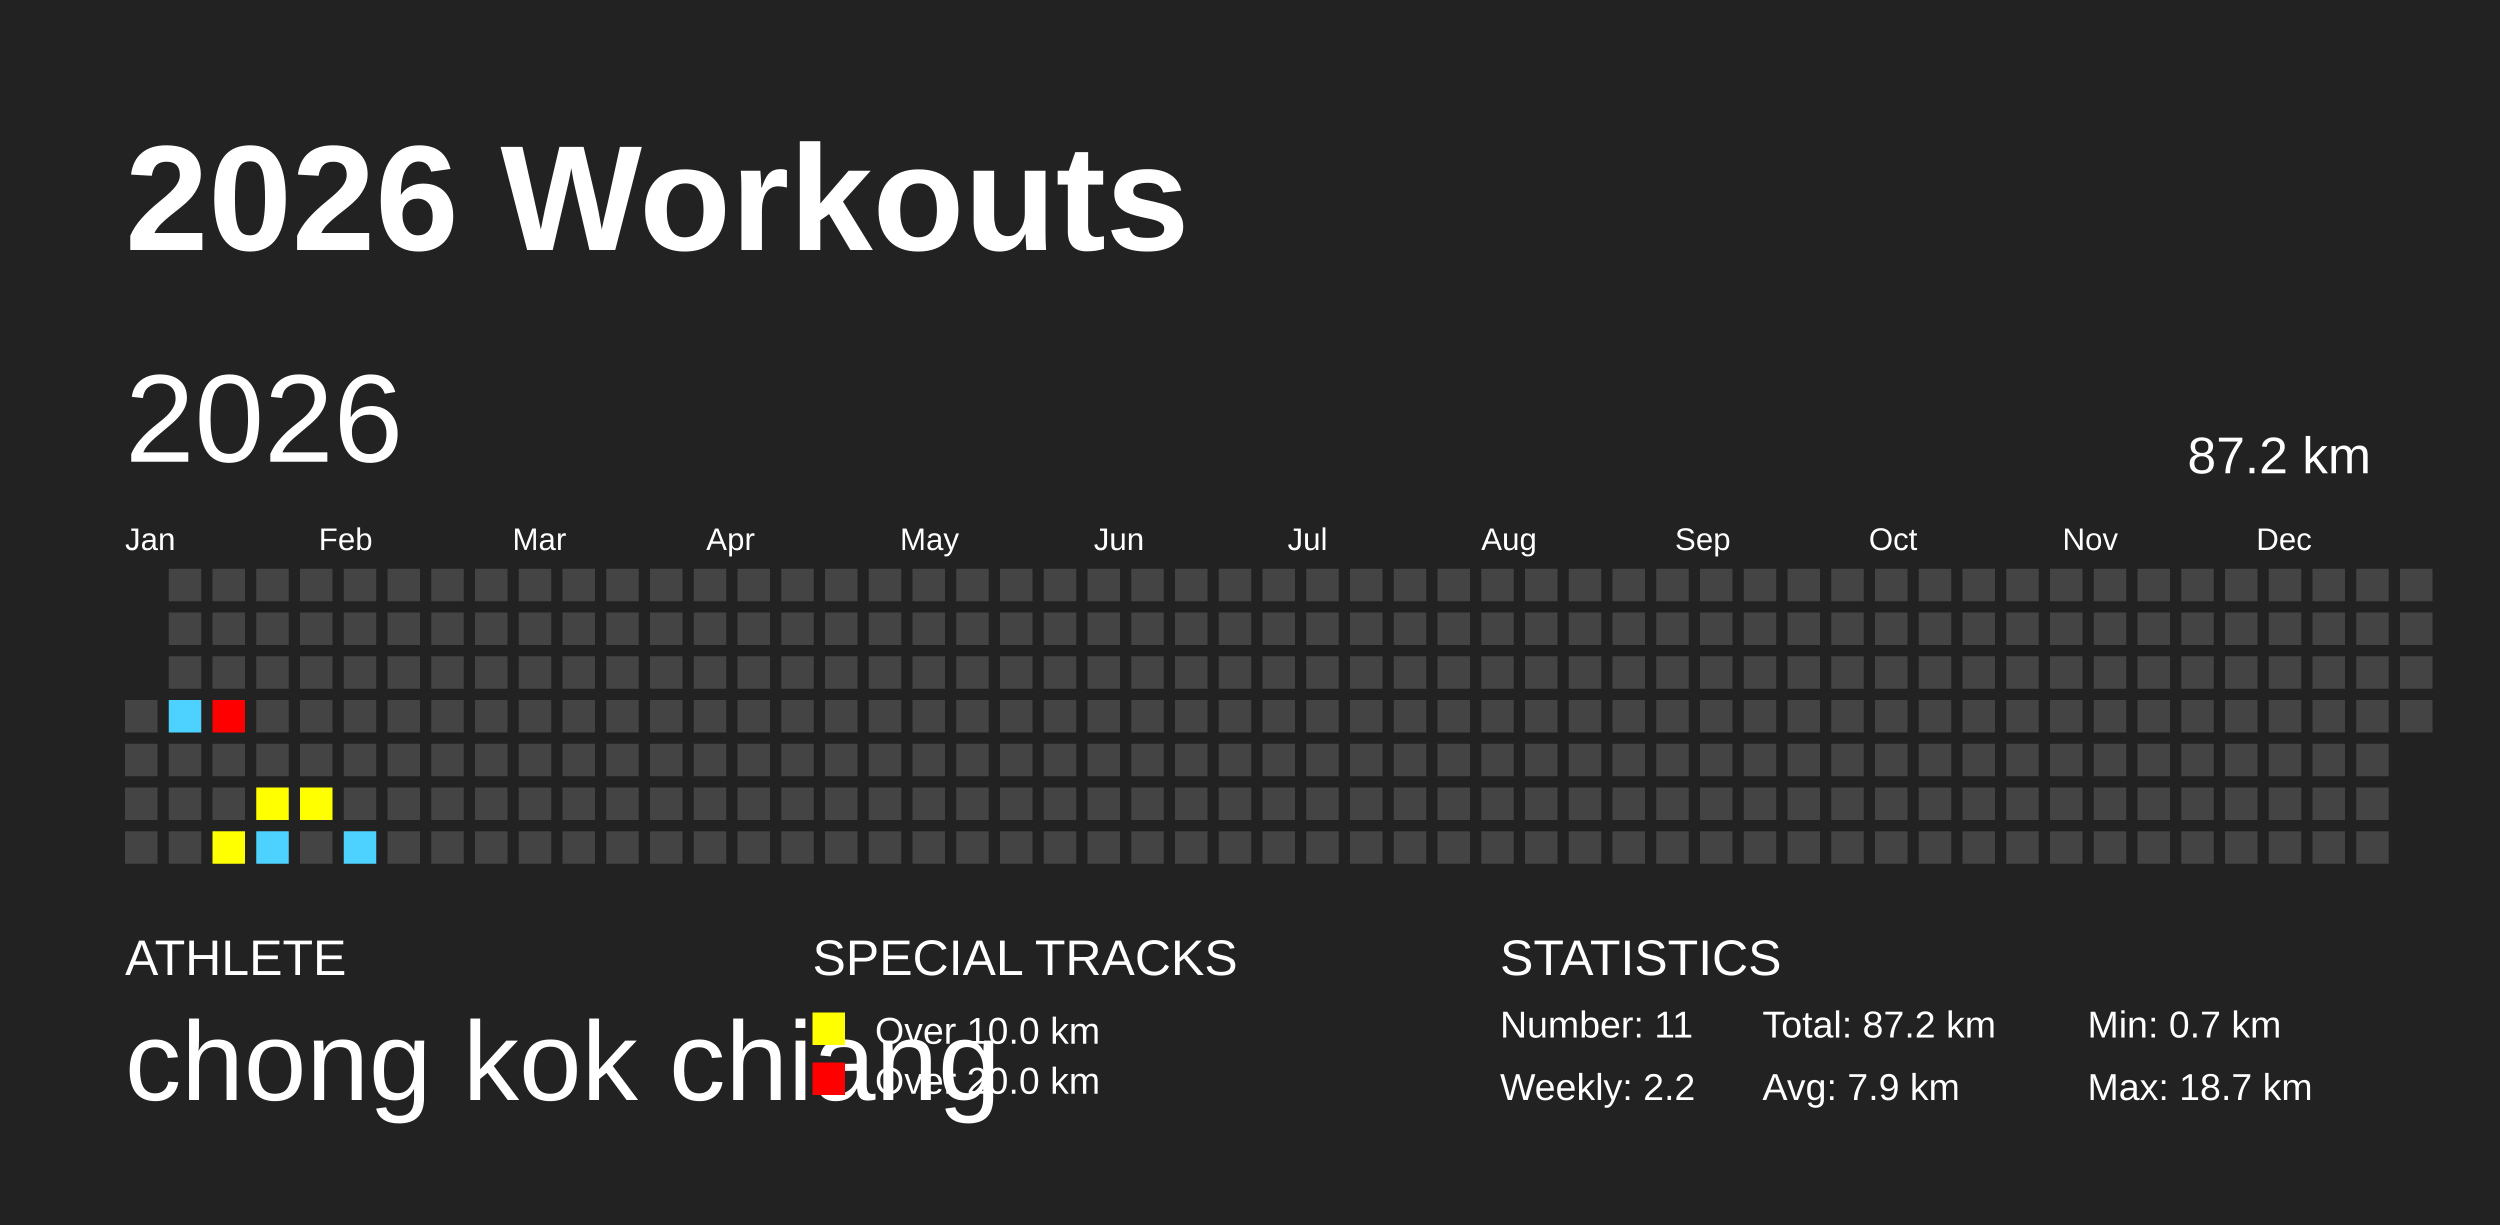
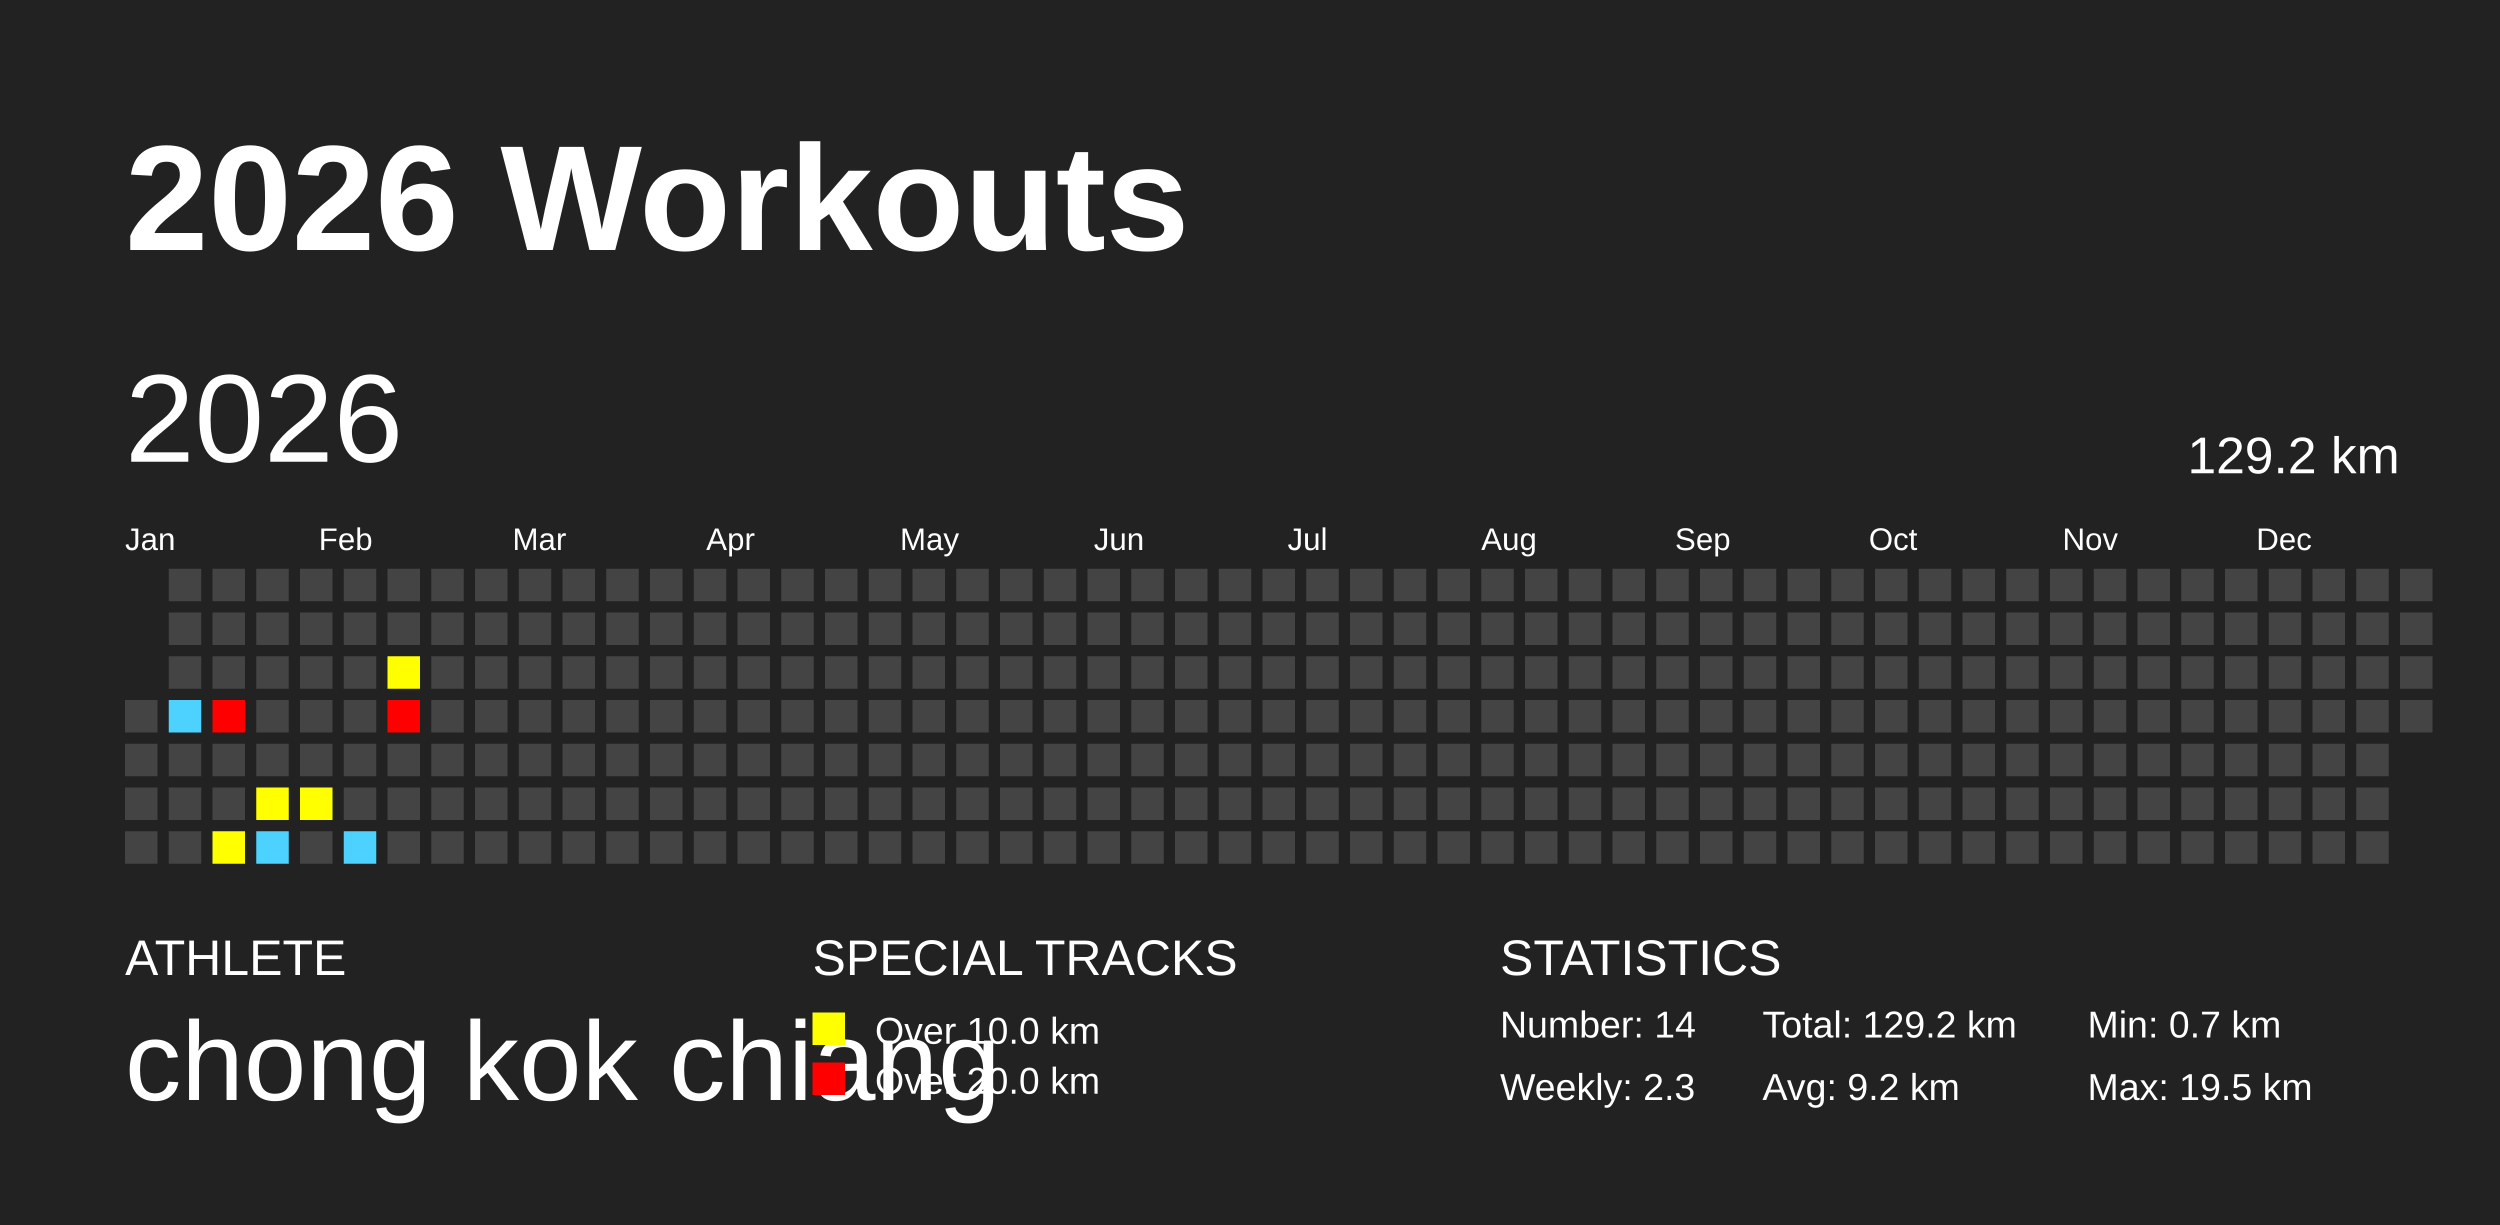
<svg xmlns="http://www.w3.org/2000/svg" baseProfile="full" height="98mm" version="1.1" viewBox="0,0,200,98" width="200mm">
  <defs />
  <rect fill="#222222" height="98" width="200" x="0" y="0" />
  <text fill="#FFFFFF" style="font-size:12px; font-family:Arial; font-weight:bold;" x="10" y="20">2026 Workouts</text>
  <text fill="#FFFFFF" style="font-size:4px; font-family:Arial" x="10" y="78">ATHLETE</text>
  <text fill="#FFFFFF" style="font-size:9px; font-family:Arial" x="10" y="88">chong kok chiang</text>
  <text fill="#FFFFFF" style="font-size:4px; font-family:Arial" x="65" y="78">SPECIAL TRACKS</text>
  <rect fill="yellow" height="2.6" width="2.6" x="65" y="81" />
  <text fill="#FFFFFF" style="font-size:3px; font-family:Arial" x="70" y="83.5">Over 10.0 km</text>
  <rect fill="red" height="2.6" width="2.6" x="65" y="85" />
  <text fill="#FFFFFF" style="font-size:3px; font-family:Arial" x="70" y="87.5">Over 20.0 km</text>
  <text fill="#FFFFFF" style="font-size:4px; font-family:Arial" x="120" y="78">STATISTICS</text>
-   <text fill="#FFFFFF" style="font-size:3px; font-family:Arial" x="120" y="83">Number: 11</text>
-   <text fill="#FFFFFF" style="font-size:3px; font-family:Arial" x="120" y="88">Weekly: 2.2</text>
-   <text fill="#FFFFFF" style="font-size:3px; font-family:Arial" x="141" y="83">Total: 87.2 km</text>
-   <text fill="#FFFFFF" style="font-size:3px; font-family:Arial" x="141" y="88">Avg: 7.9 km</text>
+   <text fill="#FFFFFF" style="font-size:3px; font-family:Arial" x="120" y="83">Number: 14</text>
+   <text fill="#FFFFFF" style="font-size:3px; font-family:Arial" x="120" y="88">Weekly: 2.3</text>
+   <text fill="#FFFFFF" style="font-size:3px; font-family:Arial" x="141" y="83">Total: 129.2 km</text>
+   <text fill="#FFFFFF" style="font-size:3px; font-family:Arial" x="141" y="88">Avg: 9.2 km</text>
  <text fill="#FFFFFF" style="font-size:3px; font-family:Arial" x="167" y="83">Min: 0.7 km</text>
-   <text fill="#FFFFFF" style="font-size:3px; font-family:Arial" x="167" y="88">Max: 18.7 km</text>
+   <text fill="#FFFFFF" style="font-size:3px; font-family:Arial" x="167" y="88">Max: 19.5 km</text>
  <text dominant-baseline="hanging" fill="#FFFFFF" style="font-size:10.0px; font-family:Arial;" x="10" y="30">2026</text>
-   <text dominant-baseline="hanging" fill="#FFFFFF" style="font-size:4.125px; font-family:Arial;" x="175" y="35">87.2 km</text>
+   <text dominant-baseline="hanging" fill="#FFFFFF" style="font-size:4.125px; font-family:Arial;" x="175" y="35">129.2 km</text>
  <text fill="#FFFFFF" style="font-size:2.5px; font-family:Arial" x="10.0" y="44">Jan</text>
  <text fill="#FFFFFF" style="font-size:2.5px; font-family:Arial" x="25.5" y="44">Feb</text>
  <text fill="#FFFFFF" style="font-size:2.5px; font-family:Arial" x="41.0" y="44">Mar</text>
  <text fill="#FFFFFF" style="font-size:2.5px; font-family:Arial" x="56.5" y="44">Apr</text>
  <text fill="#FFFFFF" style="font-size:2.5px; font-family:Arial" x="72.0" y="44">May</text>
  <text fill="#FFFFFF" style="font-size:2.5px; font-family:Arial" x="87.5" y="44">Jun</text>
  <text fill="#FFFFFF" style="font-size:2.5px; font-family:Arial" x="103.0" y="44">Jul</text>
  <text fill="#FFFFFF" style="font-size:2.5px; font-family:Arial" x="118.5" y="44">Aug</text>
  <text fill="#FFFFFF" style="font-size:2.5px; font-family:Arial" x="134.0" y="44">Sep</text>
  <text fill="#FFFFFF" style="font-size:2.5px; font-family:Arial" x="149.5" y="44">Oct</text>
  <text fill="#FFFFFF" style="font-size:2.5px; font-family:Arial" x="165.0" y="44">Nov</text>
  <text fill="#FFFFFF" style="font-size:2.5px; font-family:Arial" x="180.5" y="44">Dec</text>
  <rect fill="#444444" height="2.6" width="2.6" x="10.0" y="56.0" />
  <rect fill="#444444" height="2.6" width="2.6" x="10.0" y="59.5" />
  <rect fill="#444444" height="2.6" width="2.6" x="10.0" y="63.0" />
  <rect fill="#444444" height="2.6" width="2.6" x="10.0" y="66.5" />
  <rect fill="#444444" height="2.6" width="2.6" x="13.5" y="45.5" />
  <rect fill="#444444" height="2.6" width="2.6" x="13.5" y="49.0" />
  <rect fill="#444444" height="2.6" width="2.6" x="13.5" y="52.5" />
  <rect fill="#4DD2FF" height="2.6" width="2.6" x="13.5" y="56.0" />
  <rect fill="#444444" height="2.6" width="2.6" x="13.5" y="59.5" />
  <rect fill="#444444" height="2.6" width="2.6" x="13.5" y="63.0" />
  <rect fill="#444444" height="2.6" width="2.6" x="13.5" y="66.5" />
  <rect fill="#444444" height="2.6" width="2.6" x="17.0" y="45.5" />
  <rect fill="#444444" height="2.6" width="2.6" x="17.0" y="49.0" />
  <rect fill="#444444" height="2.6" width="2.6" x="17.0" y="52.5" />
  <rect fill="red" height="2.6" width="2.6" x="17.0" y="56.0" />
  <rect fill="#444444" height="2.6" width="2.6" x="17.0" y="59.5" />
  <rect fill="#444444" height="2.6" width="2.6" x="17.0" y="63.0" />
  <rect fill="yellow" height="2.6" width="2.6" x="17.0" y="66.5" />
  <rect fill="#444444" height="2.6" width="2.6" x="20.5" y="45.5" />
  <rect fill="#444444" height="2.6" width="2.6" x="20.5" y="49.0" />
  <rect fill="#444444" height="2.6" width="2.6" x="20.5" y="52.5" />
  <rect fill="#444444" height="2.6" width="2.6" x="20.5" y="56.0" />
  <rect fill="#444444" height="2.6" width="2.6" x="20.5" y="59.5" />
  <rect fill="yellow" height="2.6" width="2.6" x="20.5" y="63.0" />
  <rect fill="#4DD2FF" height="2.6" width="2.6" x="20.5" y="66.5" />
  <rect fill="#444444" height="2.6" width="2.6" x="24.0" y="45.5" />
  <rect fill="#444444" height="2.6" width="2.6" x="24.0" y="49.0" />
  <rect fill="#444444" height="2.6" width="2.6" x="24.0" y="52.5" />
  <rect fill="#444444" height="2.6" width="2.6" x="24.0" y="56.0" />
  <rect fill="#444444" height="2.6" width="2.6" x="24.0" y="59.5" />
  <rect fill="yellow" height="2.6" width="2.6" x="24.0" y="63.0" />
  <rect fill="#444444" height="2.6" width="2.6" x="24.0" y="66.5" />
  <rect fill="#444444" height="2.6" width="2.6" x="27.5" y="45.5" />
  <rect fill="#444444" height="2.6" width="2.6" x="27.5" y="49.0" />
  <rect fill="#444444" height="2.6" width="2.6" x="27.5" y="52.5" />
  <rect fill="#444444" height="2.6" width="2.6" x="27.5" y="56.0" />
  <rect fill="#444444" height="2.6" width="2.6" x="27.5" y="59.5" />
  <rect fill="#444444" height="2.6" width="2.6" x="27.5" y="63.0" />
  <rect fill="#4DD2FF" height="2.6" width="2.6" x="27.5" y="66.5" />
  <rect fill="#444444" height="2.6" width="2.6" x="31.0" y="45.5" />
  <rect fill="#444444" height="2.6" width="2.6" x="31.0" y="49.0" />
-   <rect fill="#444444" height="2.6" width="2.6" x="31.0" y="52.5" />
-   <rect fill="#444444" height="2.6" width="2.6" x="31.0" y="56.0" />
+   <rect fill="yellow" height="2.6" width="2.6" x="31.0" y="52.5" />
+   <rect fill="red" height="2.6" width="2.6" x="31.0" y="56.0" />
  <rect fill="#444444" height="2.6" width="2.6" x="31.0" y="59.5" />
  <rect fill="#444444" height="2.6" width="2.6" x="31.0" y="63.0" />
  <rect fill="#444444" height="2.6" width="2.6" x="31.0" y="66.5" />
  <rect fill="#444444" height="2.6" width="2.6" x="34.5" y="45.5" />
  <rect fill="#444444" height="2.6" width="2.6" x="34.5" y="49.0" />
  <rect fill="#444444" height="2.6" width="2.6" x="34.5" y="52.5" />
  <rect fill="#444444" height="2.6" width="2.6" x="34.5" y="56.0" />
  <rect fill="#444444" height="2.6" width="2.6" x="34.5" y="59.5" />
  <rect fill="#444444" height="2.6" width="2.6" x="34.5" y="63.0" />
  <rect fill="#444444" height="2.6" width="2.6" x="34.5" y="66.5" />
  <rect fill="#444444" height="2.6" width="2.6" x="38.0" y="45.5" />
  <rect fill="#444444" height="2.6" width="2.6" x="38.0" y="49.0" />
  <rect fill="#444444" height="2.6" width="2.6" x="38.0" y="52.5" />
  <rect fill="#444444" height="2.6" width="2.6" x="38.0" y="56.0" />
  <rect fill="#444444" height="2.6" width="2.6" x="38.0" y="59.5" />
  <rect fill="#444444" height="2.6" width="2.6" x="38.0" y="63.0" />
  <rect fill="#444444" height="2.6" width="2.6" x="38.0" y="66.5" />
  <rect fill="#444444" height="2.6" width="2.6" x="41.5" y="45.5" />
  <rect fill="#444444" height="2.6" width="2.6" x="41.5" y="49.0" />
  <rect fill="#444444" height="2.6" width="2.6" x="41.5" y="52.5" />
  <rect fill="#444444" height="2.6" width="2.6" x="41.5" y="56.0" />
  <rect fill="#444444" height="2.6" width="2.6" x="41.5" y="59.5" />
  <rect fill="#444444" height="2.6" width="2.6" x="41.5" y="63.0" />
  <rect fill="#444444" height="2.6" width="2.6" x="41.5" y="66.5" />
  <rect fill="#444444" height="2.6" width="2.6" x="45.0" y="45.5" />
  <rect fill="#444444" height="2.6" width="2.6" x="45.0" y="49.0" />
  <rect fill="#444444" height="2.6" width="2.6" x="45.0" y="52.5" />
  <rect fill="#444444" height="2.6" width="2.6" x="45.0" y="56.0" />
  <rect fill="#444444" height="2.6" width="2.6" x="45.0" y="59.5" />
  <rect fill="#444444" height="2.6" width="2.6" x="45.0" y="63.0" />
  <rect fill="#444444" height="2.6" width="2.6" x="45.0" y="66.5" />
  <rect fill="#444444" height="2.6" width="2.6" x="48.5" y="45.5" />
  <rect fill="#444444" height="2.6" width="2.6" x="48.5" y="49.0" />
  <rect fill="#444444" height="2.6" width="2.6" x="48.5" y="52.5" />
  <rect fill="#444444" height="2.6" width="2.6" x="48.5" y="56.0" />
  <rect fill="#444444" height="2.6" width="2.6" x="48.5" y="59.5" />
  <rect fill="#444444" height="2.6" width="2.6" x="48.5" y="63.0" />
  <rect fill="#444444" height="2.6" width="2.6" x="48.5" y="66.5" />
  <rect fill="#444444" height="2.6" width="2.6" x="52.0" y="45.5" />
  <rect fill="#444444" height="2.6" width="2.6" x="52.0" y="49.0" />
  <rect fill="#444444" height="2.6" width="2.6" x="52.0" y="52.5" />
  <rect fill="#444444" height="2.6" width="2.6" x="52.0" y="56.0" />
  <rect fill="#444444" height="2.6" width="2.6" x="52.0" y="59.5" />
  <rect fill="#444444" height="2.6" width="2.6" x="52.0" y="63.0" />
  <rect fill="#444444" height="2.6" width="2.6" x="52.0" y="66.5" />
  <rect fill="#444444" height="2.6" width="2.6" x="55.5" y="45.5" />
  <rect fill="#444444" height="2.6" width="2.6" x="55.5" y="49.0" />
  <rect fill="#444444" height="2.6" width="2.6" x="55.5" y="52.5" />
  <rect fill="#444444" height="2.6" width="2.6" x="55.5" y="56.0" />
  <rect fill="#444444" height="2.6" width="2.6" x="55.5" y="59.5" />
  <rect fill="#444444" height="2.6" width="2.6" x="55.5" y="63.0" />
  <rect fill="#444444" height="2.6" width="2.6" x="55.5" y="66.5" />
  <rect fill="#444444" height="2.6" width="2.6" x="59.0" y="45.5" />
  <rect fill="#444444" height="2.6" width="2.6" x="59.0" y="49.0" />
  <rect fill="#444444" height="2.6" width="2.6" x="59.0" y="52.5" />
  <rect fill="#444444" height="2.6" width="2.6" x="59.0" y="56.0" />
  <rect fill="#444444" height="2.6" width="2.6" x="59.0" y="59.5" />
  <rect fill="#444444" height="2.6" width="2.6" x="59.0" y="63.0" />
  <rect fill="#444444" height="2.6" width="2.6" x="59.0" y="66.5" />
  <rect fill="#444444" height="2.6" width="2.6" x="62.5" y="45.5" />
  <rect fill="#444444" height="2.6" width="2.6" x="62.5" y="49.0" />
  <rect fill="#444444" height="2.6" width="2.6" x="62.5" y="52.5" />
  <rect fill="#444444" height="2.6" width="2.6" x="62.5" y="56.0" />
  <rect fill="#444444" height="2.6" width="2.6" x="62.5" y="59.5" />
  <rect fill="#444444" height="2.6" width="2.6" x="62.5" y="63.0" />
  <rect fill="#444444" height="2.6" width="2.6" x="62.5" y="66.5" />
  <rect fill="#444444" height="2.6" width="2.6" x="66.0" y="45.5" />
  <rect fill="#444444" height="2.6" width="2.6" x="66.0" y="49.0" />
  <rect fill="#444444" height="2.6" width="2.6" x="66.0" y="52.5" />
  <rect fill="#444444" height="2.6" width="2.6" x="66.0" y="56.0" />
  <rect fill="#444444" height="2.6" width="2.6" x="66.0" y="59.5" />
  <rect fill="#444444" height="2.6" width="2.6" x="66.0" y="63.0" />
  <rect fill="#444444" height="2.6" width="2.6" x="66.0" y="66.5" />
  <rect fill="#444444" height="2.6" width="2.6" x="69.5" y="45.5" />
  <rect fill="#444444" height="2.6" width="2.6" x="69.5" y="49.0" />
  <rect fill="#444444" height="2.6" width="2.6" x="69.5" y="52.5" />
  <rect fill="#444444" height="2.6" width="2.6" x="69.5" y="56.0" />
  <rect fill="#444444" height="2.6" width="2.6" x="69.5" y="59.5" />
  <rect fill="#444444" height="2.6" width="2.6" x="69.5" y="63.0" />
  <rect fill="#444444" height="2.6" width="2.6" x="69.5" y="66.5" />
  <rect fill="#444444" height="2.6" width="2.6" x="73.0" y="45.5" />
  <rect fill="#444444" height="2.6" width="2.6" x="73.0" y="49.0" />
  <rect fill="#444444" height="2.6" width="2.6" x="73.0" y="52.5" />
  <rect fill="#444444" height="2.6" width="2.6" x="73.0" y="56.0" />
  <rect fill="#444444" height="2.6" width="2.6" x="73.0" y="59.5" />
  <rect fill="#444444" height="2.6" width="2.6" x="73.0" y="63.0" />
  <rect fill="#444444" height="2.6" width="2.6" x="73.0" y="66.5" />
  <rect fill="#444444" height="2.6" width="2.6" x="76.5" y="45.5" />
  <rect fill="#444444" height="2.6" width="2.6" x="76.5" y="49.0" />
  <rect fill="#444444" height="2.6" width="2.6" x="76.5" y="52.5" />
  <rect fill="#444444" height="2.6" width="2.6" x="76.5" y="56.0" />
  <rect fill="#444444" height="2.6" width="2.6" x="76.5" y="59.5" />
  <rect fill="#444444" height="2.6" width="2.6" x="76.5" y="63.0" />
  <rect fill="#444444" height="2.6" width="2.6" x="76.5" y="66.5" />
  <rect fill="#444444" height="2.6" width="2.6" x="80.0" y="45.5" />
  <rect fill="#444444" height="2.6" width="2.6" x="80.0" y="49.0" />
  <rect fill="#444444" height="2.6" width="2.6" x="80.0" y="52.5" />
  <rect fill="#444444" height="2.6" width="2.6" x="80.0" y="56.0" />
  <rect fill="#444444" height="2.6" width="2.6" x="80.0" y="59.5" />
  <rect fill="#444444" height="2.6" width="2.6" x="80.0" y="63.0" />
  <rect fill="#444444" height="2.6" width="2.6" x="80.0" y="66.5" />
  <rect fill="#444444" height="2.6" width="2.6" x="83.5" y="45.5" />
  <rect fill="#444444" height="2.6" width="2.6" x="83.5" y="49.0" />
  <rect fill="#444444" height="2.6" width="2.6" x="83.5" y="52.5" />
  <rect fill="#444444" height="2.6" width="2.6" x="83.5" y="56.0" />
  <rect fill="#444444" height="2.6" width="2.6" x="83.5" y="59.5" />
  <rect fill="#444444" height="2.6" width="2.6" x="83.5" y="63.0" />
  <rect fill="#444444" height="2.6" width="2.6" x="83.5" y="66.5" />
  <rect fill="#444444" height="2.6" width="2.6" x="87.0" y="45.5" />
  <rect fill="#444444" height="2.6" width="2.6" x="87.0" y="49.0" />
  <rect fill="#444444" height="2.6" width="2.6" x="87.0" y="52.5" />
  <rect fill="#444444" height="2.6" width="2.6" x="87.0" y="56.0" />
  <rect fill="#444444" height="2.6" width="2.6" x="87.0" y="59.5" />
  <rect fill="#444444" height="2.6" width="2.6" x="87.0" y="63.0" />
  <rect fill="#444444" height="2.6" width="2.6" x="87.0" y="66.5" />
  <rect fill="#444444" height="2.6" width="2.6" x="90.5" y="45.5" />
  <rect fill="#444444" height="2.6" width="2.6" x="90.5" y="49.0" />
  <rect fill="#444444" height="2.6" width="2.6" x="90.5" y="52.5" />
  <rect fill="#444444" height="2.6" width="2.6" x="90.5" y="56.0" />
  <rect fill="#444444" height="2.6" width="2.6" x="90.5" y="59.5" />
  <rect fill="#444444" height="2.6" width="2.6" x="90.5" y="63.0" />
  <rect fill="#444444" height="2.6" width="2.6" x="90.5" y="66.5" />
  <rect fill="#444444" height="2.6" width="2.6" x="94.0" y="45.5" />
  <rect fill="#444444" height="2.6" width="2.6" x="94.0" y="49.0" />
  <rect fill="#444444" height="2.6" width="2.6" x="94.0" y="52.5" />
  <rect fill="#444444" height="2.6" width="2.6" x="94.0" y="56.0" />
  <rect fill="#444444" height="2.6" width="2.6" x="94.0" y="59.5" />
  <rect fill="#444444" height="2.6" width="2.6" x="94.0" y="63.0" />
  <rect fill="#444444" height="2.6" width="2.6" x="94.0" y="66.5" />
  <rect fill="#444444" height="2.6" width="2.6" x="97.5" y="45.5" />
  <rect fill="#444444" height="2.6" width="2.6" x="97.5" y="49.0" />
  <rect fill="#444444" height="2.6" width="2.6" x="97.5" y="52.5" />
  <rect fill="#444444" height="2.6" width="2.6" x="97.5" y="56.0" />
  <rect fill="#444444" height="2.6" width="2.6" x="97.5" y="59.5" />
  <rect fill="#444444" height="2.6" width="2.6" x="97.5" y="63.0" />
  <rect fill="#444444" height="2.6" width="2.6" x="97.5" y="66.5" />
  <rect fill="#444444" height="2.6" width="2.6" x="101.0" y="45.5" />
  <rect fill="#444444" height="2.6" width="2.6" x="101.0" y="49.0" />
  <rect fill="#444444" height="2.6" width="2.6" x="101.0" y="52.5" />
  <rect fill="#444444" height="2.6" width="2.6" x="101.0" y="56.0" />
  <rect fill="#444444" height="2.6" width="2.6" x="101.0" y="59.5" />
  <rect fill="#444444" height="2.6" width="2.6" x="101.0" y="63.0" />
  <rect fill="#444444" height="2.6" width="2.6" x="101.0" y="66.5" />
  <rect fill="#444444" height="2.6" width="2.6" x="104.5" y="45.5" />
  <rect fill="#444444" height="2.6" width="2.6" x="104.5" y="49.0" />
  <rect fill="#444444" height="2.6" width="2.6" x="104.5" y="52.5" />
  <rect fill="#444444" height="2.6" width="2.6" x="104.5" y="56.0" />
  <rect fill="#444444" height="2.6" width="2.6" x="104.5" y="59.5" />
  <rect fill="#444444" height="2.6" width="2.6" x="104.5" y="63.0" />
  <rect fill="#444444" height="2.6" width="2.6" x="104.5" y="66.5" />
  <rect fill="#444444" height="2.6" width="2.6" x="108.0" y="45.5" />
  <rect fill="#444444" height="2.6" width="2.6" x="108.0" y="49.0" />
  <rect fill="#444444" height="2.6" width="2.6" x="108.0" y="52.5" />
  <rect fill="#444444" height="2.6" width="2.6" x="108.0" y="56.0" />
  <rect fill="#444444" height="2.6" width="2.6" x="108.0" y="59.5" />
  <rect fill="#444444" height="2.6" width="2.6" x="108.0" y="63.0" />
  <rect fill="#444444" height="2.6" width="2.6" x="108.0" y="66.5" />
  <rect fill="#444444" height="2.6" width="2.6" x="111.5" y="45.5" />
  <rect fill="#444444" height="2.6" width="2.6" x="111.5" y="49.0" />
  <rect fill="#444444" height="2.6" width="2.6" x="111.5" y="52.5" />
  <rect fill="#444444" height="2.6" width="2.6" x="111.5" y="56.0" />
  <rect fill="#444444" height="2.6" width="2.6" x="111.5" y="59.5" />
  <rect fill="#444444" height="2.6" width="2.6" x="111.5" y="63.0" />
  <rect fill="#444444" height="2.6" width="2.6" x="111.5" y="66.5" />
  <rect fill="#444444" height="2.6" width="2.6" x="115.0" y="45.5" />
  <rect fill="#444444" height="2.6" width="2.6" x="115.0" y="49.0" />
  <rect fill="#444444" height="2.6" width="2.6" x="115.0" y="52.5" />
  <rect fill="#444444" height="2.6" width="2.6" x="115.0" y="56.0" />
  <rect fill="#444444" height="2.6" width="2.6" x="115.0" y="59.5" />
  <rect fill="#444444" height="2.6" width="2.6" x="115.0" y="63.0" />
  <rect fill="#444444" height="2.6" width="2.6" x="115.0" y="66.5" />
  <rect fill="#444444" height="2.6" width="2.6" x="118.5" y="45.5" />
  <rect fill="#444444" height="2.6" width="2.6" x="118.5" y="49.0" />
  <rect fill="#444444" height="2.6" width="2.6" x="118.5" y="52.5" />
  <rect fill="#444444" height="2.6" width="2.6" x="118.5" y="56.0" />
  <rect fill="#444444" height="2.6" width="2.6" x="118.5" y="59.5" />
  <rect fill="#444444" height="2.6" width="2.6" x="118.5" y="63.0" />
  <rect fill="#444444" height="2.6" width="2.6" x="118.5" y="66.5" />
  <rect fill="#444444" height="2.6" width="2.6" x="122.0" y="45.5" />
  <rect fill="#444444" height="2.6" width="2.6" x="122.0" y="49.0" />
  <rect fill="#444444" height="2.6" width="2.6" x="122.0" y="52.5" />
  <rect fill="#444444" height="2.6" width="2.6" x="122.0" y="56.0" />
  <rect fill="#444444" height="2.6" width="2.6" x="122.0" y="59.5" />
  <rect fill="#444444" height="2.6" width="2.6" x="122.0" y="63.0" />
  <rect fill="#444444" height="2.6" width="2.6" x="122.0" y="66.5" />
  <rect fill="#444444" height="2.6" width="2.6" x="125.5" y="45.5" />
  <rect fill="#444444" height="2.6" width="2.6" x="125.5" y="49.0" />
  <rect fill="#444444" height="2.6" width="2.6" x="125.5" y="52.5" />
  <rect fill="#444444" height="2.6" width="2.6" x="125.5" y="56.0" />
  <rect fill="#444444" height="2.6" width="2.6" x="125.5" y="59.5" />
  <rect fill="#444444" height="2.6" width="2.6" x="125.5" y="63.0" />
  <rect fill="#444444" height="2.6" width="2.6" x="125.5" y="66.5" />
  <rect fill="#444444" height="2.6" width="2.6" x="129.0" y="45.5" />
  <rect fill="#444444" height="2.6" width="2.6" x="129.0" y="49.0" />
  <rect fill="#444444" height="2.6" width="2.6" x="129.0" y="52.5" />
  <rect fill="#444444" height="2.6" width="2.6" x="129.0" y="56.0" />
  <rect fill="#444444" height="2.6" width="2.6" x="129.0" y="59.5" />
  <rect fill="#444444" height="2.6" width="2.6" x="129.0" y="63.0" />
  <rect fill="#444444" height="2.6" width="2.6" x="129.0" y="66.5" />
  <rect fill="#444444" height="2.6" width="2.6" x="132.5" y="45.5" />
  <rect fill="#444444" height="2.6" width="2.6" x="132.5" y="49.0" />
  <rect fill="#444444" height="2.6" width="2.6" x="132.5" y="52.5" />
  <rect fill="#444444" height="2.6" width="2.6" x="132.5" y="56.0" />
  <rect fill="#444444" height="2.6" width="2.6" x="132.5" y="59.5" />
  <rect fill="#444444" height="2.6" width="2.6" x="132.5" y="63.0" />
  <rect fill="#444444" height="2.6" width="2.6" x="132.5" y="66.5" />
  <rect fill="#444444" height="2.6" width="2.6" x="136.0" y="45.5" />
  <rect fill="#444444" height="2.6" width="2.6" x="136.0" y="49.0" />
  <rect fill="#444444" height="2.6" width="2.6" x="136.0" y="52.5" />
  <rect fill="#444444" height="2.6" width="2.6" x="136.0" y="56.0" />
  <rect fill="#444444" height="2.6" width="2.6" x="136.0" y="59.5" />
  <rect fill="#444444" height="2.6" width="2.6" x="136.0" y="63.0" />
  <rect fill="#444444" height="2.6" width="2.6" x="136.0" y="66.5" />
  <rect fill="#444444" height="2.6" width="2.6" x="139.5" y="45.5" />
  <rect fill="#444444" height="2.6" width="2.6" x="139.5" y="49.0" />
  <rect fill="#444444" height="2.6" width="2.6" x="139.5" y="52.5" />
  <rect fill="#444444" height="2.6" width="2.6" x="139.5" y="56.0" />
  <rect fill="#444444" height="2.6" width="2.6" x="139.5" y="59.5" />
  <rect fill="#444444" height="2.6" width="2.6" x="139.5" y="63.0" />
  <rect fill="#444444" height="2.6" width="2.6" x="139.5" y="66.5" />
  <rect fill="#444444" height="2.6" width="2.6" x="143.0" y="45.5" />
  <rect fill="#444444" height="2.6" width="2.6" x="143.0" y="49.0" />
  <rect fill="#444444" height="2.6" width="2.6" x="143.0" y="52.5" />
  <rect fill="#444444" height="2.6" width="2.6" x="143.0" y="56.0" />
  <rect fill="#444444" height="2.6" width="2.6" x="143.0" y="59.5" />
  <rect fill="#444444" height="2.6" width="2.6" x="143.0" y="63.0" />
  <rect fill="#444444" height="2.6" width="2.6" x="143.0" y="66.5" />
  <rect fill="#444444" height="2.6" width="2.6" x="146.5" y="45.5" />
  <rect fill="#444444" height="2.6" width="2.6" x="146.5" y="49.0" />
  <rect fill="#444444" height="2.6" width="2.6" x="146.5" y="52.5" />
  <rect fill="#444444" height="2.6" width="2.6" x="146.5" y="56.0" />
  <rect fill="#444444" height="2.6" width="2.6" x="146.5" y="59.5" />
  <rect fill="#444444" height="2.6" width="2.6" x="146.5" y="63.0" />
  <rect fill="#444444" height="2.6" width="2.6" x="146.5" y="66.5" />
  <rect fill="#444444" height="2.6" width="2.6" x="150.0" y="45.5" />
  <rect fill="#444444" height="2.6" width="2.6" x="150.0" y="49.0" />
  <rect fill="#444444" height="2.6" width="2.6" x="150.0" y="52.5" />
  <rect fill="#444444" height="2.6" width="2.6" x="150.0" y="56.0" />
  <rect fill="#444444" height="2.6" width="2.6" x="150.0" y="59.5" />
  <rect fill="#444444" height="2.6" width="2.6" x="150.0" y="63.0" />
  <rect fill="#444444" height="2.6" width="2.6" x="150.0" y="66.5" />
  <rect fill="#444444" height="2.6" width="2.6" x="153.5" y="45.5" />
  <rect fill="#444444" height="2.6" width="2.6" x="153.5" y="49.0" />
  <rect fill="#444444" height="2.6" width="2.6" x="153.5" y="52.5" />
  <rect fill="#444444" height="2.6" width="2.6" x="153.5" y="56.0" />
  <rect fill="#444444" height="2.6" width="2.6" x="153.5" y="59.5" />
  <rect fill="#444444" height="2.6" width="2.6" x="153.5" y="63.0" />
  <rect fill="#444444" height="2.6" width="2.6" x="153.5" y="66.5" />
  <rect fill="#444444" height="2.6" width="2.6" x="157.0" y="45.5" />
  <rect fill="#444444" height="2.6" width="2.6" x="157.0" y="49.0" />
  <rect fill="#444444" height="2.6" width="2.6" x="157.0" y="52.5" />
  <rect fill="#444444" height="2.6" width="2.6" x="157.0" y="56.0" />
  <rect fill="#444444" height="2.6" width="2.6" x="157.0" y="59.5" />
  <rect fill="#444444" height="2.6" width="2.6" x="157.0" y="63.0" />
  <rect fill="#444444" height="2.6" width="2.6" x="157.0" y="66.5" />
  <rect fill="#444444" height="2.6" width="2.6" x="160.5" y="45.5" />
  <rect fill="#444444" height="2.6" width="2.6" x="160.5" y="49.0" />
  <rect fill="#444444" height="2.6" width="2.6" x="160.5" y="52.5" />
  <rect fill="#444444" height="2.6" width="2.6" x="160.5" y="56.0" />
  <rect fill="#444444" height="2.6" width="2.6" x="160.5" y="59.5" />
  <rect fill="#444444" height="2.6" width="2.6" x="160.5" y="63.0" />
  <rect fill="#444444" height="2.6" width="2.6" x="160.5" y="66.5" />
  <rect fill="#444444" height="2.6" width="2.6" x="164.0" y="45.5" />
  <rect fill="#444444" height="2.6" width="2.6" x="164.0" y="49.0" />
  <rect fill="#444444" height="2.6" width="2.6" x="164.0" y="52.5" />
  <rect fill="#444444" height="2.6" width="2.6" x="164.0" y="56.0" />
  <rect fill="#444444" height="2.6" width="2.6" x="164.0" y="59.5" />
  <rect fill="#444444" height="2.6" width="2.6" x="164.0" y="63.0" />
  <rect fill="#444444" height="2.6" width="2.6" x="164.0" y="66.5" />
  <rect fill="#444444" height="2.6" width="2.6" x="167.5" y="45.5" />
  <rect fill="#444444" height="2.6" width="2.6" x="167.5" y="49.0" />
  <rect fill="#444444" height="2.6" width="2.6" x="167.5" y="52.5" />
  <rect fill="#444444" height="2.6" width="2.6" x="167.5" y="56.0" />
  <rect fill="#444444" height="2.6" width="2.6" x="167.5" y="59.5" />
  <rect fill="#444444" height="2.6" width="2.6" x="167.5" y="63.0" />
  <rect fill="#444444" height="2.6" width="2.6" x="167.5" y="66.5" />
  <rect fill="#444444" height="2.6" width="2.6" x="171.0" y="45.5" />
  <rect fill="#444444" height="2.6" width="2.6" x="171.0" y="49.0" />
  <rect fill="#444444" height="2.6" width="2.6" x="171.0" y="52.5" />
  <rect fill="#444444" height="2.6" width="2.6" x="171.0" y="56.0" />
  <rect fill="#444444" height="2.6" width="2.6" x="171.0" y="59.5" />
  <rect fill="#444444" height="2.6" width="2.6" x="171.0" y="63.0" />
  <rect fill="#444444" height="2.6" width="2.6" x="171.0" y="66.5" />
  <rect fill="#444444" height="2.6" width="2.6" x="174.5" y="45.5" />
  <rect fill="#444444" height="2.6" width="2.6" x="174.5" y="49.0" />
  <rect fill="#444444" height="2.6" width="2.6" x="174.5" y="52.5" />
  <rect fill="#444444" height="2.6" width="2.6" x="174.5" y="56.0" />
  <rect fill="#444444" height="2.6" width="2.6" x="174.5" y="59.5" />
  <rect fill="#444444" height="2.6" width="2.6" x="174.5" y="63.0" />
  <rect fill="#444444" height="2.6" width="2.6" x="174.5" y="66.5" />
  <rect fill="#444444" height="2.6" width="2.6" x="178.0" y="45.5" />
  <rect fill="#444444" height="2.6" width="2.6" x="178.0" y="49.0" />
  <rect fill="#444444" height="2.6" width="2.6" x="178.0" y="52.5" />
  <rect fill="#444444" height="2.6" width="2.6" x="178.0" y="56.0" />
  <rect fill="#444444" height="2.6" width="2.6" x="178.0" y="59.5" />
  <rect fill="#444444" height="2.6" width="2.6" x="178.0" y="63.0" />
  <rect fill="#444444" height="2.6" width="2.6" x="178.0" y="66.5" />
  <rect fill="#444444" height="2.6" width="2.6" x="181.5" y="45.5" />
  <rect fill="#444444" height="2.6" width="2.6" x="181.5" y="49.0" />
  <rect fill="#444444" height="2.6" width="2.6" x="181.5" y="52.5" />
  <rect fill="#444444" height="2.6" width="2.6" x="181.5" y="56.0" />
  <rect fill="#444444" height="2.6" width="2.6" x="181.5" y="59.5" />
  <rect fill="#444444" height="2.6" width="2.6" x="181.5" y="63.0" />
  <rect fill="#444444" height="2.6" width="2.6" x="181.5" y="66.5" />
  <rect fill="#444444" height="2.6" width="2.6" x="185.0" y="45.5" />
  <rect fill="#444444" height="2.6" width="2.6" x="185.0" y="49.0" />
  <rect fill="#444444" height="2.6" width="2.6" x="185.0" y="52.5" />
  <rect fill="#444444" height="2.6" width="2.6" x="185.0" y="56.0" />
  <rect fill="#444444" height="2.6" width="2.6" x="185.0" y="59.5" />
  <rect fill="#444444" height="2.6" width="2.6" x="185.0" y="63.0" />
  <rect fill="#444444" height="2.6" width="2.6" x="185.0" y="66.5" />
  <rect fill="#444444" height="2.6" width="2.6" x="188.5" y="45.5" />
  <rect fill="#444444" height="2.6" width="2.6" x="188.5" y="49.0" />
  <rect fill="#444444" height="2.6" width="2.6" x="188.5" y="52.5" />
  <rect fill="#444444" height="2.6" width="2.6" x="188.5" y="56.0" />
  <rect fill="#444444" height="2.6" width="2.6" x="188.5" y="59.5" />
  <rect fill="#444444" height="2.6" width="2.6" x="188.5" y="63.0" />
  <rect fill="#444444" height="2.6" width="2.6" x="188.5" y="66.5" />
  <rect fill="#444444" height="2.6" width="2.6" x="192.0" y="45.5" />
  <rect fill="#444444" height="2.6" width="2.6" x="192.0" y="49.0" />
  <rect fill="#444444" height="2.6" width="2.6" x="192.0" y="52.5" />
  <rect fill="#444444" height="2.6" width="2.6" x="192.0" y="56.0" />
</svg>
